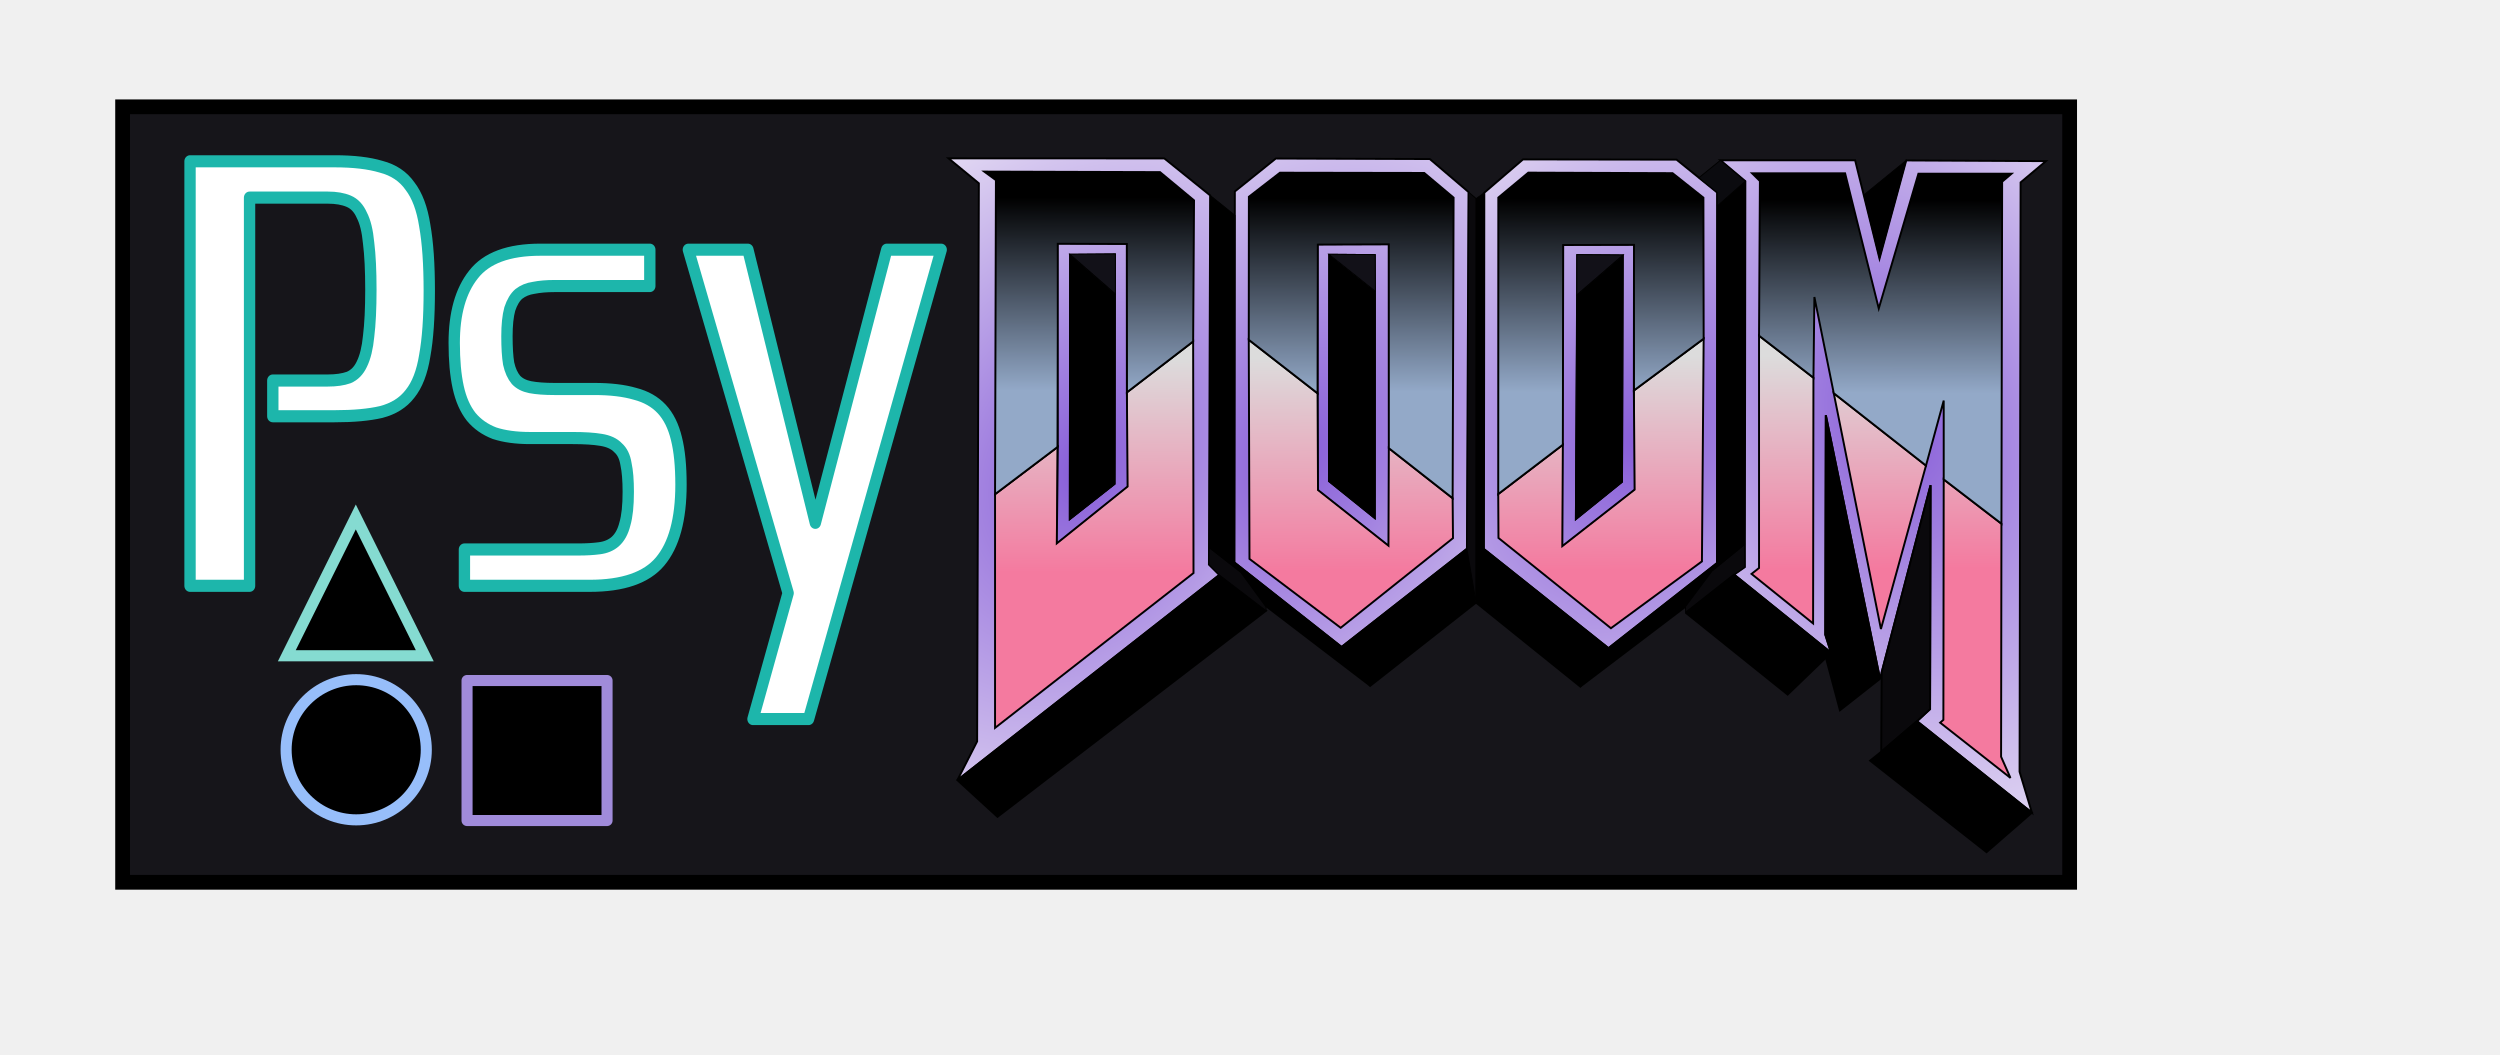
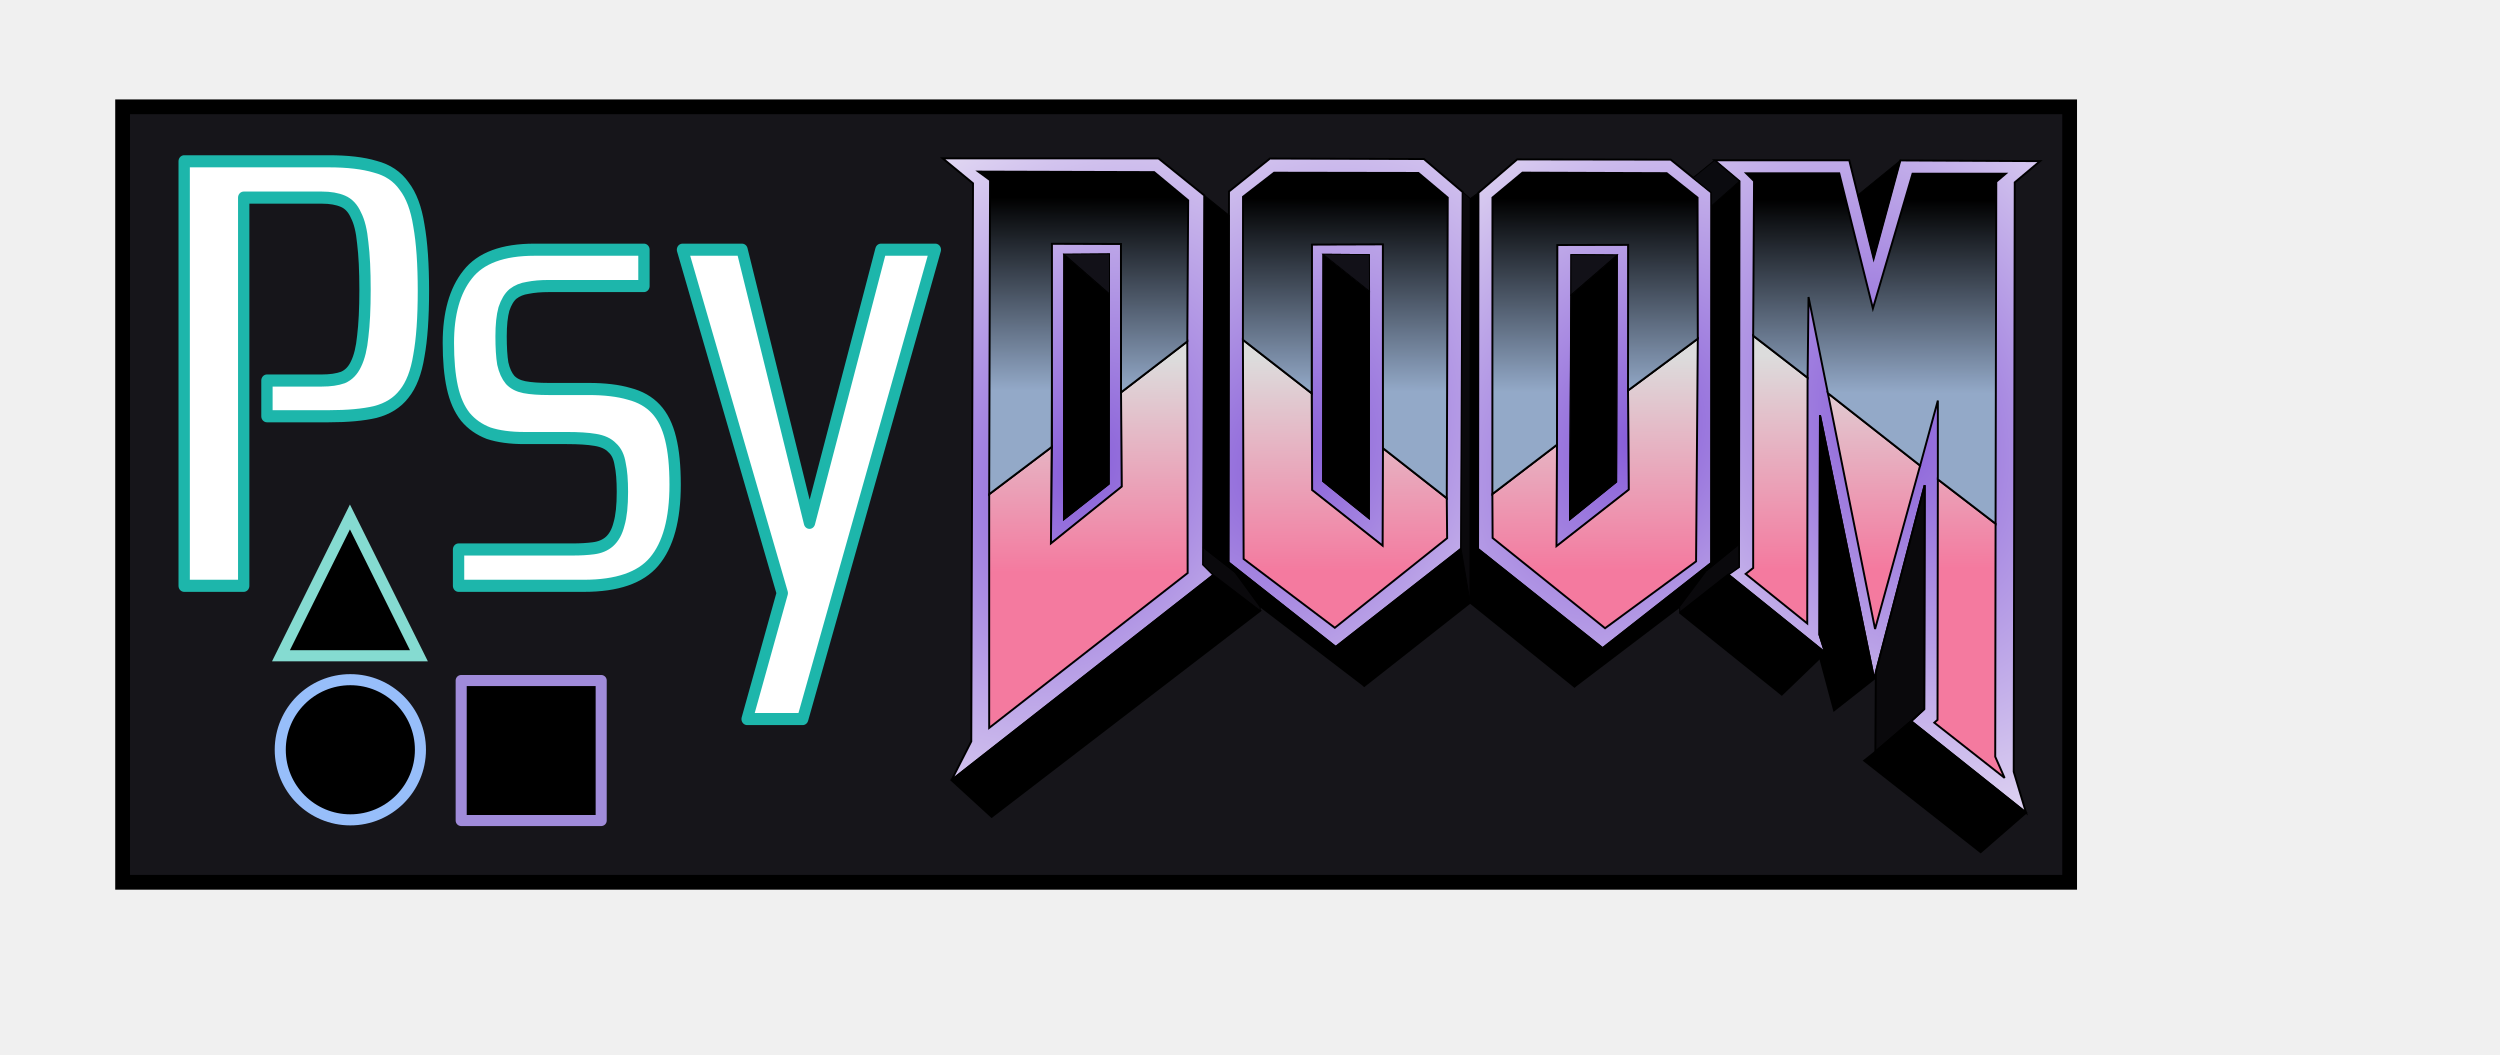
<svg xmlns="http://www.w3.org/2000/svg" xmlns:xlink="http://www.w3.org/1999/xlink" width="2560" height="1080" viewBox="0 0 677.333 285.75" version="1.1" id="svg8">
  <defs id="defs2">
    <linearGradient id="linearGradient82725">
      <stop style="stop-color:#875dd8;stop-opacity:1" offset="0" id="stop82721" />
      <stop style="stop-color:#f4f1f8;stop-opacity:1" offset="1" id="stop82723" />
    </linearGradient>
    <linearGradient id="linearGradient22482">
      <stop style="stop-color:#f47a9f;stop-opacity:1;" offset="0" id="stop22478" />
      <stop style="stop-color:#dcdcdc;stop-opacity:1" offset="1" id="stop22480" />
    </linearGradient>
    <linearGradient id="linearGradient20871">
      <stop style="stop-color:#93a9c8;stop-opacity:1" offset="0" id="stop20863" />
      <stop style="stop-color:#000000;stop-opacity:1" offset="0.864" id="stop20865" />
      <stop style="stop-color:#000000;stop-opacity:1" offset="1" id="stop20867" />
      <stop style="stop-color:#ccd6e5;stop-opacity:1" offset="1" id="stop20869" />
    </linearGradient>
    <linearGradient id="linearGradient862">
      <stop style="stop-color:#000000;stop-opacity:1;" offset="0" id="stop858" />
      <stop style="stop-color:#000000;stop-opacity:0;" offset="1" id="stop860" />
    </linearGradient>
    <linearGradient xlink:href="#linearGradient862" id="linearGradient864" x1="47.12" y1="123.869" x2="257.61" y2="123.869" gradientUnits="userSpaceOnUse" />
-     <linearGradient xlink:href="#linearGradient20871" id="linearGradient20861" gradientUnits="userSpaceOnUse" x1="531.428" y1="106.552" x2="531.595" y2="45.951" />
-     <linearGradient xlink:href="#linearGradient22482" id="linearGradient22484" x1="320.572" y1="154.917" x2="320.322" y2="97.062" gradientUnits="userSpaceOnUse" />
-     <radialGradient xlink:href="#linearGradient82725" id="radialGradient82591" cx="293.498" cy="127.105" fx="293.498" fy="127.105" r="37.249" gradientTransform="matrix(-1.761824,3.096581,-2.37911,-1.353613,1112.986,-609.6834)" gradientUnits="userSpaceOnUse" />
+     <linearGradient xlink:href="#linearGradient20871" id="linearGradient20861" gradientUnits="userSpaceOnUse" x1="531.428" y1="106.552" x2="531.595" y2="45.951" gradientTransform="translate(-1.5875)" />
+     <linearGradient xlink:href="#linearGradient22482" id="linearGradient22484" x1="320.572" y1="154.917" x2="320.322" y2="97.062" gradientUnits="userSpaceOnUse" gradientTransform="translate(-1.5875)" />
+     <radialGradient xlink:href="#linearGradient82725" id="radialGradient82591" cx="293.498" cy="127.105" fx="293.498" fy="127.105" r="37.249" gradientTransform="matrix(-1.761824,3.096581,-2.37911,-1.353613,1111.399,-609.6834)" gradientUnits="userSpaceOnUse" />
    <radialGradient xlink:href="#linearGradient82725" id="radialGradient82591-0" cx="293.498" cy="127.105" fx="293.498" fy="127.105" r="37.249" gradientTransform="matrix(-1.761824,3.096581,-2.37911,-1.353613,1112.986,-609.6834)" gradientUnits="userSpaceOnUse" />
-     <radialGradient xlink:href="#linearGradient82725" id="radialGradient110161" gradientUnits="userSpaceOnUse" gradientTransform="matrix(-1.761824,3.096581,-2.37911,-1.353613,1112.986,-609.6834)" cx="284.493" cy="109.212" fx="284.493" fy="109.212" r="37.249" />
+     <radialGradient xlink:href="#linearGradient82725" id="radialGradient110161" gradientUnits="userSpaceOnUse" gradientTransform="matrix(-1.761824,3.096581,-2.37911,-1.353613,1111.399,-609.6834)" cx="284.493" cy="109.212" fx="284.493" fy="109.212" r="37.249" />
    <radialGradient xlink:href="#linearGradient82725" id="radialGradient82591-6" cx="293.498" cy="127.105" fx="293.498" fy="127.105" r="37.249" gradientTransform="matrix(-1.761824,3.096581,-2.37911,-1.353613,1112.986,-609.6834)" gradientUnits="userSpaceOnUse" />
-     <radialGradient xlink:href="#linearGradient82725" id="radialGradient110640" gradientUnits="userSpaceOnUse" gradientTransform="matrix(-1.761824,3.096581,-2.37911,-1.353613,1112.986,-609.6834)" cx="270.657" cy="80.758" fx="270.657" fy="80.758" r="37.249" />
+     <radialGradient xlink:href="#linearGradient82725" id="radialGradient110640" gradientUnits="userSpaceOnUse" gradientTransform="matrix(-1.761824,3.096581,-2.37911,-1.353613,1111.399,-609.6834)" cx="270.657" cy="80.758" fx="270.657" fy="80.758" r="37.249" />
    <radialGradient xlink:href="#linearGradient82725" id="radialGradient82591-69" cx="293.498" cy="127.105" fx="293.498" fy="127.105" r="37.249" gradientTransform="matrix(-1.761824,3.096581,-2.37911,-1.353613,1112.986,-609.6834)" gradientUnits="userSpaceOnUse" />
-     <radialGradient xlink:href="#linearGradient82725" id="radialGradient111231" gradientUnits="userSpaceOnUse" gradientTransform="matrix(1.264588,3.583772,-2.559768,0.9032528,339.1798,-870.9223)" cx="259.805" cy="60.334" fx="259.805" fy="60.334" r="37.249" />
+     <radialGradient xlink:href="#linearGradient82725" id="radialGradient111231" gradientUnits="userSpaceOnUse" gradientTransform="matrix(1.264588,3.583772,-2.559768,0.9032528,337.5923,-870.9223)" cx="259.805" cy="60.334" fx="259.805" fy="60.334" r="37.249" />
+     <linearGradient xlink:href="#linearGradient22482" id="linearGradient897" gradientUnits="userSpaceOnUse" x1="320.572" y1="154.917" x2="320.322" y2="97.062" gradientTransform="translate(-1.5875)" />
+     <linearGradient xlink:href="#linearGradient22482" id="linearGradient899" gradientUnits="userSpaceOnUse" x1="320.572" y1="154.917" x2="320.322" y2="97.062" gradientTransform="translate(-1.5875)" />
+     <linearGradient xlink:href="#linearGradient22482" id="linearGradient901" gradientUnits="userSpaceOnUse" x1="320.572" y1="154.917" x2="320.322" y2="97.062" gradientTransform="translate(-1.5875)" />
+     <linearGradient xlink:href="#linearGradient22482" id="linearGradient903" gradientUnits="userSpaceOnUse" x1="320.572" y1="154.917" x2="320.322" y2="97.062" gradientTransform="translate(-1.5875)" />
+     <linearGradient xlink:href="#linearGradient22482" id="linearGradient905" gradientUnits="userSpaceOnUse" x1="320.572" y1="154.917" x2="320.322" y2="97.062" gradientTransform="translate(-1.5875)" />
+     <linearGradient xlink:href="#linearGradient20871" id="linearGradient907" gradientUnits="userSpaceOnUse" x1="531.428" y1="106.552" x2="531.595" y2="45.951" gradientTransform="translate(-1.5875)" />
+     <linearGradient xlink:href="#linearGradient20871" id="linearGradient909" gradientUnits="userSpaceOnUse" x1="531.428" y1="106.552" x2="531.595" y2="45.951" gradientTransform="translate(-1.5875)" />
+     <linearGradient xlink:href="#linearGradient20871" id="linearGradient911" gradientUnits="userSpaceOnUse" x1="531.428" y1="106.552" x2="531.595" y2="45.951" gradientTransform="translate(-1.5875)" />
  </defs>
  <rect style="opacity:1;fill:#16151a;fill-opacity:1;stroke:#000000;stroke-width:4;stroke-linejoin:miter;stroke-miterlimit:4;stroke-dasharray:none;stroke-dashoffset:0;stroke-opacity:1;paint-order:normal" id="rect4581-1" width="527.516" height="210.102" x="33.218" y="28.939" />
-   <path style="fill:url(#radialGradient82591);fill-opacity:1;stroke:#000000;stroke-width:0.529;stroke-linecap:butt;stroke-linejoin:miter;stroke-opacity:1;stroke-miterlimit:4;stroke-dasharray:none" d="m 264.734,200.876 -5.345,10.49 70.96,-55.592 -2.806,-2.806 0.334,-100.026 -12.428,-10.023 -58.462,-0.02 8.216,6.768 z" id="path1951" />
-   <path style="fill:url(#linearGradient22484);fill-opacity:1;stroke:#000000;stroke-width:0.529;stroke-linecap:butt;stroke-linejoin:miter;stroke-opacity:1;stroke-miterlimit:4;stroke-dasharray:none" d="m 269.592,133.898 17.009,-12.851 -0.283,26.175 19.182,-15.403 -0.189,-25.513 17.954,-13.796 0.095,62.744 -53.767,41.955 z" id="path1919" />
-   <path style="fill:url(#radialGradient110161);fill-opacity:1;stroke:#000000;stroke-width:0.529;stroke-linecap:butt;stroke-linejoin:miter;stroke-opacity:1;font-variation-settings:normal;opacity:1;vector-effect:none;stroke-miterlimit:4;stroke-dasharray:none;stroke-dashoffset:0;-inkscape-stroke:none;stop-color:#000000;stop-opacity:1" d="m 334.462,152.419 29.01,22.868 33.971,-26.6 0.425,-96.667 -10.489,-8.93 -41.719,-0.142 -11.103,8.93 z" id="path1953" />
-   <path style="fill:url(#linearGradient22484);fill-opacity:1;stroke:#000000;stroke-width:0.529;stroke-linecap:butt;stroke-linejoin:miter;stroke-opacity:1;stroke-miterlimit:4;stroke-dasharray:none;font-variation-settings:normal;opacity:1;vector-effect:none;stroke-dashoffset:0;-inkscape-stroke:none;stop-color:#000000;stop-opacity:1" d="m 338.333,92.064 18.642,14.499 0.117,26.201 19.088,15.072 0.095,-26.411 17.292,13.56 0.095,10.82 -30.427,24.285 -24.71,-18.663 z" id="path1921" />
-   <path style="fill:url(#radialGradient110640);fill-opacity:1;stroke:#000000;stroke-width:0.529;stroke-linecap:butt;stroke-linejoin:miter;stroke-opacity:1;font-variation-settings:normal;opacity:1;vector-effect:none;stroke-miterlimit:4;stroke-dasharray:none;stroke-dashoffset:0;-inkscape-stroke:none;stop-color:#000000;stop-opacity:1" d="m 402.044,148.759 33.743,26.861 29.4,-23.052 0.033,-100.427 -10.991,-8.887 -41.594,-0.067 -10.49,9.02 z" id="path1955" />
-   <path style="fill:url(#linearGradient22484);fill-opacity:1;stroke:#000000;stroke-width:0.529;stroke-linecap:butt;stroke-linejoin:miter;stroke-opacity:1;stroke-miterlimit:4;stroke-dasharray:none;font-variation-settings:normal;opacity:1;vector-effect:none;stroke-dashoffset:0;-inkscape-stroke:none;stop-color:#000000;stop-opacity:1" d="m 405.919,133.858 17.506,-13.363 -0.134,27.462 19.577,-15.301 -0.2,-26.861 18.909,-14.032 -0.468,60.336 -24.656,18.108 -30.469,-24.455 z" id="path1923" />
-   <path style="fill:url(#radialGradient111231);fill-opacity:1;stroke:#000000;stroke-width:0.529;stroke-linecap:butt;stroke-linejoin:miter;stroke-opacity:1;font-variation-settings:normal;opacity:1;vector-effect:none;stroke-miterlimit:4;stroke-dasharray:none;stroke-dashoffset:0;-inkscape-stroke:none;stop-color:#000000;stop-opacity:1" d="m 469.824,155.679 26.269,21.167 -1.559,-4.914 0.142,-59.437 14.676,71.409 13.698,-52.452 -0.134,60.67 -3.541,3.274 31.137,24.789 -3.341,-11.092 0.28,-159.674 6.851,-5.764 -37.845,-0.189 -7.238,26.614 -6.605,-26.661 -36.492,0.001 6.749,5.679 -0.134,104.536 z" id="path1957" />
-   <path style="fill:url(#linearGradient22484);fill-opacity:1;stroke:#000000;stroke-width:0.529;stroke-linecap:butt;stroke-linejoin:miter;stroke-opacity:1;stroke-miterlimit:4;stroke-dasharray:none;font-variation-settings:normal;opacity:1;vector-effect:none;stroke-dashoffset:0;-inkscape-stroke:none;stop-color:#000000;stop-opacity:1" d="m 476.581,90.951 14.741,11.387 -0.095,66.571 -16.678,-13.418 2.032,-1.606 z" id="path1925" />
-   <path style="fill:url(#linearGradient22484);fill-opacity:1;stroke:#000000;stroke-width:0.529;stroke-linecap:butt;stroke-linejoin:miter;stroke-opacity:1;stroke-miterlimit:4;stroke-dasharray:none;font-variation-settings:normal;opacity:1;vector-effect:none;stroke-dashoffset:0;-inkscape-stroke:none;stop-color:#000000;stop-opacity:1" d="m 496.824,106.53 24.99,19.611 -12.208,44.279 z" id="path1927" />
-   <path style="fill:url(#linearGradient22484);fill-opacity:1;stroke:#000000;stroke-width:0.529;stroke-linecap:butt;stroke-linejoin:miter;stroke-opacity:1;stroke-miterlimit:4;stroke-dasharray:none;font-variation-settings:normal;opacity:1;vector-effect:none;stroke-dashoffset:0;-inkscape-stroke:none;stop-color:#000000;stop-opacity:1" d="m 526.615,129.882 15.639,12.001 -0.094,63.136 2.539,5.746 -19.043,-14.967 0.869,-0.768 z" id="path1929" />
-   <path style="fill:url(#linearGradient20861);fill-opacity:1;stroke:#000000;stroke-width:0.529;stroke-linecap:butt;stroke-linejoin:miter;stroke-opacity:1;stroke-miterlimit:4;stroke-dasharray:none;font-variation-settings:normal;opacity:1;stroke-dashoffset:0;stop-color:#000000;stop-opacity:1" d="m 269.592,133.898 0.236,-85.092 -3.166,-2.315 47.625,0.142 9.213,7.654 -0.236,38.223 -17.954,13.796 -0.018,-40.2 -18.709,-0.067 0.017,55.008 z" id="path1931" />
-   <path style="fill:url(#linearGradient20861);fill-opacity:1;stroke:#000000;stroke-width:0.529;stroke-linecap:butt;stroke-linejoin:miter;stroke-opacity:1;font-variation-settings:normal;opacity:1;stroke-miterlimit:4;stroke-dasharray:none;stroke-dashoffset:0;stop-color:#000000;stop-opacity:1" d="m 338.333,92.064 0.033,-38.754 8.419,-6.515 39.088,0.067 7.951,6.682 -0.258,81.441 -17.292,-13.56 -0.023,-55.219 -19.21,0.067 -0.067,40.291 z" id="path1933" />
-   <path style="fill:url(#linearGradient20861);fill-opacity:1;stroke:#000000;stroke-width:0.529;stroke-linecap:butt;stroke-linejoin:miter;stroke-opacity:1;font-variation-settings:normal;opacity:1;stroke-miterlimit:4;stroke-dasharray:none;stroke-dashoffset:0;stop-color:#000000;stop-opacity:1" d="m 405.919,133.858 0.027,-80.327 8.126,-6.756 39.073,0.142 8.363,6.638 0.069,38.209 -18.909,14.032 0.036,-39.46 -19.182,0.047 -0.097,54.113 z" id="path1935" />
-   <path style="fill:url(#linearGradient20861);fill-opacity:1;stroke:#000000;stroke-width:0.529;stroke-linecap:butt;stroke-linejoin:miter;stroke-opacity:1;font-variation-settings:normal;opacity:1;stroke-miterlimit:4;stroke-dasharray:none;stroke-dashoffset:0;stop-color:#000000;stop-opacity:1" d="m 476.581,90.951 0.236,-41.908 -2.109,-2.08 h 25.19 l 9.121,36.616 10.746,-36.52 h 25.23 l -2.551,2.173 -0.189,92.651 -15.639,-12.001 v -21.356 l -4.801,17.615 -24.99,-19.611 -5.245,-26.059 -0.257,21.866 z" id="path1937" />
-   <path style="fill:none;stroke:#000000;stroke-width:0.265px;stroke-linecap:butt;stroke-linejoin:miter;stroke-opacity:1" d="m 286.583,66.039 18.709,0.067 0.207,65.714 -19.182,15.403 0.266,-81.183" id="path1939" />
-   <path style="fill:none;stroke:#000000;stroke-width:0.265px;stroke-linecap:butt;stroke-linejoin:miter;stroke-opacity:1" d="m 289.813,68.886 12.379,-0.095 -0.095,62.366 -12.379,9.733 z" id="path1941" />
-   <path style="fill:none;stroke:#000000;stroke-width:0.265px;stroke-linecap:butt;stroke-linejoin:miter;stroke-opacity:1" d="m 357.093,132.764 19.088,15.072 0.071,-81.63 -19.21,0.067 z" id="path1943" />
-   <path style="fill:none;stroke:#000000;stroke-width:0.265px;stroke-linecap:butt;stroke-linejoin:miter;stroke-opacity:1" d="m 360.022,68.886 12.568,0.094 v 71.626 l -12.662,-10.205 z" id="path1945" />
-   <path style="fill:none;stroke:#000000;stroke-width:0.265px;stroke-linecap:butt;stroke-linejoin:miter;stroke-opacity:1" d="m 423.522,66.382 19.182,-0.047 0.165,66.321 -19.577,15.301 z" id="path1947" />
-   <path style="fill:none;stroke:#000000;stroke-width:0.265px;stroke-linecap:butt;stroke-linejoin:miter;stroke-opacity:1" d="m 427.208,68.981 12.568,0.094 -0.189,61.516 -12.757,10.3 z" id="path1949" />
-   <path style="fill:#000000;fill-opacity:1;stroke:#000000;stroke-width:0.529;stroke-linecap:butt;stroke-linejoin:miter;stroke-opacity:1;stroke-miterlimit:4;stroke-dasharray:none" d="m 259.389,211.367 10.864,9.939 72.76,-55.846 -12.665,-9.685 z" id="path1959" />
-   <path style="fill:#0a090c;fill-opacity:1;stroke:#000000;stroke-width:0.265px;stroke-linecap:butt;stroke-linejoin:miter;stroke-opacity:1" d="m 330.349,155.774 -2.806,-2.806 0.068,-4.612 8.882,6.945 6.52,8.93 v 1.228 z" id="path1961" />
-   <path style="fill:#000000;fill-opacity:1;stroke:#000000;stroke-width:0.265px;stroke-linecap:butt;stroke-linejoin:miter;stroke-opacity:1" d="m 327.877,52.943 6.715,5.412 -0.13,94.064 1.617,1.969 0.415,0.913 -8.882,-6.945 0.266,-95.413" id="path1963" />
-   <path style="fill:#000000;fill-opacity:1;stroke:#000000;stroke-width:0.529;stroke-linecap:butt;stroke-linejoin:miter;stroke-opacity:1;stroke-miterlimit:4;stroke-dasharray:none" d="m 334.462,152.419 1.617,1.969 0.415,0.913 6.52,8.93 28.228,21.578 -7.77,-10.522 -29.01,-22.868" id="path1965" />
-   <path style="fill:#000000;fill-opacity:1;stroke:#000000;stroke-width:0.529;stroke-linecap:butt;stroke-linejoin:miter;stroke-opacity:1;stroke-miterlimit:4;stroke-dasharray:none" d="m 363.471,175.286 7.77,10.522 28.665,-22.551 -2.464,-14.572 z" id="path1967" />
-   <path style="fill:#000000;fill-opacity:1;stroke:#000000;stroke-width:0.529;stroke-linecap:butt;stroke-linejoin:miter;stroke-opacity:1;stroke-miterlimit:4;stroke-dasharray:none" d="m 402.044,148.759 -2.138,14.499 28.247,22.754 7.634,-10.392 z" id="path1969" />
-   <path style="fill:#000000;fill-opacity:1;stroke:#000000;stroke-width:0.529;stroke-linecap:butt;stroke-linejoin:miter;stroke-opacity:1;stroke-miterlimit:4;stroke-dasharray:none" d="m 435.787,175.619 -7.634,10.392 28.49,-21.639 7.323,-9.922 1.22,-1.883 z" id="path1971" />
-   <path style="fill:#0a090c;fill-opacity:1;stroke:#000000;stroke-width:0.265px;stroke-linecap:butt;stroke-linejoin:miter;stroke-opacity:1" d="m 397.442,148.686 2.464,14.572 0.033,-109.447 -2.072,-1.792 z" id="path1973" />
-   <path style="fill:#000000;fill-opacity:1;stroke:#000000;stroke-width:0.265px;stroke-linecap:butt;stroke-linejoin:miter;stroke-opacity:1" d="m 399.906,163.258 2.138,-14.499 0.1,-96.551 -2.205,1.604 z" id="path1975" />
-   <path style="fill:#0a090c;fill-opacity:1;stroke:#000000;stroke-width:0.265px;stroke-linecap:butt;stroke-linejoin:miter;stroke-opacity:1" d="m 456.642,164.372 0.058,1.625 13.124,-10.319 2.912,-2.043 -0.067,-6.114 -8.753,7.116 -7.274,9.734" id="path1977" />
-   <path style="fill:#000000;fill-opacity:1;stroke:#000000;stroke-width:0.529;stroke-linecap:butt;stroke-linejoin:miter;stroke-opacity:1;stroke-miterlimit:4;stroke-dasharray:none" d="m 456.7,165.998 27.629,22.187 11.765,-11.339 -26.269,-21.167 -13.124,10.319" id="path1979" />
-   <path style="fill:#000000;fill-opacity:1;stroke:#000000;stroke-width:0.265px;stroke-linecap:butt;stroke-linejoin:miter;stroke-opacity:1" d="m 465.186,152.567 -1.269,2.071 8.753,-7.116 0.2,-98.422 -7.617,6.715 z" id="path1981" />
-   <path style="fill:#0b0b0f;fill-opacity:1;stroke:#000000;stroke-width:0.265px;stroke-linecap:butt;stroke-linejoin:miter;stroke-opacity:1" d="m 465.253,55.816 7.617,-6.715 -6.749,-5.679 -5.847,4.744 4.944,3.976 0.033,3.675" id="path1983" />
-   <path style="fill:#000000;fill-opacity:1;stroke:#000000;stroke-width:0.265px;stroke-linecap:butt;stroke-linejoin:miter;stroke-opacity:1" d="m 509.219,70.081 7.238,-26.614 -11.481,9.355 4.243,17.259" id="path1985" />
-   <path style="fill:#000000;fill-opacity:1;stroke:#000000;stroke-width:0.529;stroke-linecap:butt;stroke-linejoin:miter;stroke-opacity:1;stroke-miterlimit:4;stroke-dasharray:none" d="m 496.094,176.846 -1.37,1.465 3.78,14.127 10.849,-8.533 -14.676,-71.409 -0.142,59.437 1.559,4.914" id="path1987" />
-   <path style="fill:#0a090c;fill-opacity:1;stroke:#000000;stroke-width:0.529;stroke-linecap:butt;stroke-linejoin:miter;stroke-opacity:1;stroke-miterlimit:4;stroke-dasharray:none" d="m 523.05,131.453 -13.23,50.648 -0.134,21.582 9.689,-8.285 3.541,-3.274 z" id="path1989" />
-   <path style="fill:#000000;fill-opacity:1;stroke:#000000;stroke-width:0.529;stroke-linecap:butt;stroke-linejoin:miter;stroke-opacity:1;stroke-miterlimit:4;stroke-dasharray:none" d="m 519.375,195.397 -9.689,8.285 -3.007,2.405 31.538,24.789 12.294,-10.691 z" id="path1991" />
-   <path style="fill:#121118;fill-opacity:1;stroke:#000000;stroke-width:0.265px;stroke-linecap:butt;stroke-linejoin:miter;stroke-opacity:1" d="m 289.813,68.886 12.372,10.783 0.007,-10.878 z" id="path1993" />
-   <path style="fill:#000000;fill-opacity:1;stroke:#000000;stroke-width:0.265px;stroke-linecap:butt;stroke-linejoin:miter;stroke-opacity:1" d="m 360.022,68.886 12.622,10.048 -0.054,61.673 -12.662,-10.205 0.095,-61.516" id="path2001" />
-   <path style="fill:#121118;fill-opacity:1;stroke:#000000;stroke-width:0.265px;stroke-linecap:butt;stroke-linejoin:miter;stroke-opacity:1" d="m 360.022,68.886 12.622,10.048 -0.054,-9.954 z" id="path1995" />
-   <path style="fill:#121118;fill-opacity:1;stroke:#000000;stroke-width:0.265px;stroke-linecap:butt;stroke-linejoin:miter;stroke-opacity:1" d="m 427.208,68.981 12.568,0.094 -12.568,10.867 z" id="path1997" />
-   <path style="fill:#000000;fill-opacity:1;stroke:#000000;stroke-width:0.265px;stroke-linecap:butt;stroke-linejoin:miter;stroke-opacity:1" d="m 289.813,68.886 12.372,10.783 -0.088,51.488 -12.379,9.733 z" id="path1999" />
-   <path style="display:inline;fill:#000000;fill-opacity:1;stroke:#000000;stroke-width:0.265px;stroke-linecap:butt;stroke-linejoin:miter;stroke-opacity:1" d="m 439.775,69.075 -12.568,10.867 -0.378,60.949 12.757,-10.3 z" id="path2003" />
-   <g aria-label="Psy" transform="scale(0.9675385,1.033551)" id="text2018" style="font-size:63.799px;line-height:1.25;letter-spacing:0px;word-spacing:0px;fill:#ffffff;stroke:#1db6ab;stroke-width:3.175;stroke-linejoin:round">
+   <path style="fill:url(#radialGradient82591);fill-opacity:1;stroke:#000000;stroke-width:0.529;stroke-linecap:butt;stroke-linejoin:miter;stroke-miterlimit:4;stroke-dasharray:none;stroke-opacity:1" d="m 263.147,200.876 -5.345,10.49 70.96,-55.592 -2.806,-2.806 0.334,-100.026 -12.428,-10.023 -58.462,-0.02 8.216,6.768 z" id="path1951" />
+   <path style="fill:url(#linearGradient897);fill-opacity:1;stroke:#000000;stroke-width:0.529;stroke-linecap:butt;stroke-linejoin:miter;stroke-miterlimit:4;stroke-dasharray:none;stroke-opacity:1" d="m 268.004,133.898 17.009,-12.851 -0.283,26.175 19.182,-15.403 -0.189,-25.513 17.954,-13.796 0.095,62.744 -53.767,41.955 z" id="path1919" />
+   <path style="font-variation-settings:normal;opacity:1;vector-effect:none;fill:url(#radialGradient110161);fill-opacity:1;stroke:#000000;stroke-width:0.529;stroke-linecap:butt;stroke-linejoin:miter;stroke-miterlimit:4;stroke-dasharray:none;stroke-dashoffset:0;stroke-opacity:1;-inkscape-stroke:none;stop-color:#000000;stop-opacity:1" d="m 332.874,152.419 29.01,22.868 33.971,-26.6 0.425,-96.667 -10.489,-8.93 -41.719,-0.142 -11.103,8.93 z" id="path1953" />
+   <path style="font-variation-settings:normal;opacity:1;vector-effect:none;fill:url(#linearGradient899);fill-opacity:1;stroke:#000000;stroke-width:0.529;stroke-linecap:butt;stroke-linejoin:miter;stroke-miterlimit:4;stroke-dasharray:none;stroke-dashoffset:0;stroke-opacity:1;-inkscape-stroke:none;stop-color:#000000;stop-opacity:1" d="m 336.746,92.064 18.642,14.499 0.117,26.201 19.088,15.072 0.095,-26.411 17.292,13.56 0.095,10.82 -30.427,24.285 -24.71,-18.663 z" id="path1921" />
+   <path style="font-variation-settings:normal;opacity:1;vector-effect:none;fill:url(#radialGradient110640);fill-opacity:1;stroke:#000000;stroke-width:0.529;stroke-linecap:butt;stroke-linejoin:miter;stroke-miterlimit:4;stroke-dasharray:none;stroke-dashoffset:0;stroke-opacity:1;-inkscape-stroke:none;stop-color:#000000;stop-opacity:1" d="m 400.456,148.759 33.743,26.861 29.4,-23.052 0.033,-100.427 -10.991,-8.887 -41.594,-0.067 -10.49,9.02 z" id="path1955" />
+   <path style="font-variation-settings:normal;opacity:1;vector-effect:none;fill:url(#linearGradient901);fill-opacity:1;stroke:#000000;stroke-width:0.529;stroke-linecap:butt;stroke-linejoin:miter;stroke-miterlimit:4;stroke-dasharray:none;stroke-dashoffset:0;stroke-opacity:1;-inkscape-stroke:none;stop-color:#000000;stop-opacity:1" d="m 404.332,133.858 17.506,-13.363 -0.134,27.462 19.577,-15.301 -0.2,-26.861 18.909,-14.032 -0.468,60.336 -24.656,18.108 -30.469,-24.455 z" id="path1923" />
+   <path style="font-variation-settings:normal;opacity:1;vector-effect:none;fill:url(#radialGradient111231);fill-opacity:1;stroke:#000000;stroke-width:0.529;stroke-linecap:butt;stroke-linejoin:miter;stroke-miterlimit:4;stroke-dasharray:none;stroke-dashoffset:0;stroke-opacity:1;-inkscape-stroke:none;stop-color:#000000;stop-opacity:1" d="m 468.237,155.679 26.269,21.167 -1.559,-4.914 0.142,-59.437 14.676,71.409 13.698,-52.452 -0.134,60.67 -3.541,3.274 31.137,24.789 -3.341,-11.092 0.28,-159.674 6.851,-5.764 -37.845,-0.189 -7.238,26.614 -6.605,-26.661 -36.492,0.001 6.749,5.679 -0.134,104.536 z" id="path1957" />
+   <path style="font-variation-settings:normal;opacity:1;vector-effect:none;fill:url(#linearGradient903);fill-opacity:1;stroke:#000000;stroke-width:0.529;stroke-linecap:butt;stroke-linejoin:miter;stroke-miterlimit:4;stroke-dasharray:none;stroke-dashoffset:0;stroke-opacity:1;-inkscape-stroke:none;stop-color:#000000;stop-opacity:1" d="m 474.993,90.951 14.741,11.387 -0.095,66.571 -16.678,-13.418 2.032,-1.606 z" id="path1925" />
+   <path style="font-variation-settings:normal;opacity:1;vector-effect:none;fill:url(#linearGradient905);fill-opacity:1;stroke:#000000;stroke-width:0.529;stroke-linecap:butt;stroke-linejoin:miter;stroke-miterlimit:4;stroke-dasharray:none;stroke-dashoffset:0;stroke-opacity:1;-inkscape-stroke:none;stop-color:#000000;stop-opacity:1" d="m 495.237,106.53 24.99,19.611 -12.208,44.279 z" id="path1927" />
+   <path style="font-variation-settings:normal;opacity:1;vector-effect:none;fill:url(#linearGradient22484);fill-opacity:1;stroke:#000000;stroke-width:0.529;stroke-linecap:butt;stroke-linejoin:miter;stroke-miterlimit:4;stroke-dasharray:none;stroke-dashoffset:0;stroke-opacity:1;-inkscape-stroke:none;stop-color:#000000;stop-opacity:1" d="m 525.028,129.882 15.639,12.001 -0.094,63.136 2.539,5.746 -19.043,-14.967 0.869,-0.768 z" id="path1929" />
+   <path style="font-variation-settings:normal;opacity:1;fill:url(#linearGradient907);fill-opacity:1;stroke:#000000;stroke-width:0.529;stroke-linecap:butt;stroke-linejoin:miter;stroke-miterlimit:4;stroke-dasharray:none;stroke-dashoffset:0;stroke-opacity:1;stop-color:#000000;stop-opacity:1" d="m 268.004,133.898 0.236,-85.092 -3.166,-2.315 47.625,0.142 9.213,7.654 -0.236,38.223 -17.954,13.796 -0.018,-40.2 -18.709,-0.067 0.017,55.008 z" id="path1931" />
+   <path style="font-variation-settings:normal;opacity:1;fill:url(#linearGradient909);fill-opacity:1;stroke:#000000;stroke-width:0.529;stroke-linecap:butt;stroke-linejoin:miter;stroke-miterlimit:4;stroke-dasharray:none;stroke-dashoffset:0;stroke-opacity:1;stop-color:#000000;stop-opacity:1" d="m 336.746,92.064 0.033,-38.754 8.419,-6.515 39.088,0.067 7.951,6.682 -0.258,81.441 -17.292,-13.56 -0.023,-55.219 -19.21,0.067 -0.067,40.291 z" id="path1933" />
+   <path style="font-variation-settings:normal;opacity:1;fill:url(#linearGradient911);fill-opacity:1;stroke:#000000;stroke-width:0.529;stroke-linecap:butt;stroke-linejoin:miter;stroke-miterlimit:4;stroke-dasharray:none;stroke-dashoffset:0;stroke-opacity:1;stop-color:#000000;stop-opacity:1" d="m 404.332,133.858 0.027,-80.327 8.126,-6.756 39.073,0.142 8.363,6.638 0.069,38.209 -18.909,14.032 0.036,-39.46 -19.182,0.047 -0.097,54.113 z" id="path1935" />
+   <path style="font-variation-settings:normal;opacity:1;fill:url(#linearGradient20861);fill-opacity:1;stroke:#000000;stroke-width:0.529;stroke-linecap:butt;stroke-linejoin:miter;stroke-miterlimit:4;stroke-dasharray:none;stroke-dashoffset:0;stroke-opacity:1;stop-color:#000000;stop-opacity:1" d="m 474.993,90.951 0.236,-41.908 -2.109,-2.08 h 25.19 l 9.121,36.616 10.746,-36.52 h 25.23 l -2.551,2.173 -0.189,92.651 -15.639,-12.001 v -21.356 l -4.801,17.615 -24.99,-19.611 -5.245,-26.059 -0.257,21.866 z" id="path1937" />
+   <path style="fill:none;stroke:#000000;stroke-width:0.265px;stroke-linecap:butt;stroke-linejoin:miter;stroke-opacity:1" d="m 284.996,66.039 18.709,0.067 0.207,65.714 -19.182,15.403 0.266,-81.183" id="path1939" />
+   <path style="fill:none;stroke:#000000;stroke-width:0.265px;stroke-linecap:butt;stroke-linejoin:miter;stroke-opacity:1" d="m 288.226,68.886 12.379,-0.095 -0.095,62.366 -12.379,9.733 z" id="path1941" />
+   <path style="fill:none;stroke:#000000;stroke-width:0.265px;stroke-linecap:butt;stroke-linejoin:miter;stroke-opacity:1" d="m 355.505,132.764 19.088,15.072 0.071,-81.63 -19.21,0.067 z" id="path1943" />
+   <path style="fill:none;stroke:#000000;stroke-width:0.265px;stroke-linecap:butt;stroke-linejoin:miter;stroke-opacity:1" d="m 358.435,68.886 12.568,0.094 v 71.626 l -12.662,-10.205 z" id="path1945" />
+   <path style="fill:none;stroke:#000000;stroke-width:0.265px;stroke-linecap:butt;stroke-linejoin:miter;stroke-opacity:1" d="m 421.935,66.382 19.182,-0.047 0.165,66.321 -19.577,15.301 z" id="path1947" />
+   <path style="fill:none;stroke:#000000;stroke-width:0.265px;stroke-linecap:butt;stroke-linejoin:miter;stroke-opacity:1" d="m 425.62,68.981 12.568,0.094 -0.189,61.516 -12.757,10.3 z" id="path1949" />
+   <path style="fill:#000000;fill-opacity:1;stroke:#000000;stroke-width:0.529;stroke-linecap:butt;stroke-linejoin:miter;stroke-miterlimit:4;stroke-dasharray:none;stroke-opacity:1" d="m 257.801,211.367 10.864,9.939 72.76,-55.846 -12.665,-9.685 z" id="path1959" />
+   <path style="fill:#0a090c;fill-opacity:1;stroke:#000000;stroke-width:0.265px;stroke-linecap:butt;stroke-linejoin:miter;stroke-opacity:1" d="m 328.761,155.774 -2.806,-2.806 0.068,-4.612 8.882,6.945 6.52,8.93 v 1.228 z" id="path1961" />
+   <path style="fill:#000000;fill-opacity:1;stroke:#000000;stroke-width:0.265px;stroke-linecap:butt;stroke-linejoin:miter;stroke-opacity:1" d="m 326.289,52.943 6.715,5.412 -0.13,94.064 1.617,1.969 0.415,0.913 -8.882,-6.945 0.266,-95.413" id="path1963" />
+   <path style="fill:#000000;fill-opacity:1;stroke:#000000;stroke-width:0.529;stroke-linecap:butt;stroke-linejoin:miter;stroke-miterlimit:4;stroke-dasharray:none;stroke-opacity:1" d="m 332.874,152.419 1.617,1.969 0.415,0.913 6.52,8.93 28.228,21.578 -7.77,-10.522 -29.01,-22.868" id="path1965" />
+   <path style="fill:#000000;fill-opacity:1;stroke:#000000;stroke-width:0.529;stroke-linecap:butt;stroke-linejoin:miter;stroke-miterlimit:4;stroke-dasharray:none;stroke-opacity:1" d="m 361.884,175.286 7.77,10.522 28.665,-22.551 -2.464,-14.572 z" id="path1967" />
+   <path style="fill:#000000;fill-opacity:1;stroke:#000000;stroke-width:0.529;stroke-linecap:butt;stroke-linejoin:miter;stroke-miterlimit:4;stroke-dasharray:none;stroke-opacity:1" d="m 400.456,148.759 -2.138,14.499 28.247,22.754 7.634,-10.392 z" id="path1969" />
+   <path style="fill:#000000;fill-opacity:1;stroke:#000000;stroke-width:0.529;stroke-linecap:butt;stroke-linejoin:miter;stroke-miterlimit:4;stroke-dasharray:none;stroke-opacity:1" d="m 434.199,175.619 -7.634,10.392 28.49,-21.639 7.323,-9.922 1.22,-1.883 z" id="path1971" />
+   <path style="fill:#0a090c;fill-opacity:1;stroke:#000000;stroke-width:0.265px;stroke-linecap:butt;stroke-linejoin:miter;stroke-opacity:1" d="m 395.854,148.686 2.464,14.572 0.033,-109.447 -2.072,-1.792 z" id="path1973" />
+   <path style="fill:#000000;fill-opacity:1;stroke:#000000;stroke-width:0.265px;stroke-linecap:butt;stroke-linejoin:miter;stroke-opacity:1" d="m 398.318,163.258 2.138,-14.499 0.1,-96.551 -2.205,1.604 z" id="path1975" />
+   <path style="fill:#0a090c;fill-opacity:1;stroke:#000000;stroke-width:0.265px;stroke-linecap:butt;stroke-linejoin:miter;stroke-opacity:1" d="m 455.055,164.372 0.058,1.625 13.124,-10.319 2.912,-2.043 -0.067,-6.114 -8.753,7.116 -7.274,9.734" id="path1977" />
+   <path style="fill:#000000;fill-opacity:1;stroke:#000000;stroke-width:0.529;stroke-linecap:butt;stroke-linejoin:miter;stroke-miterlimit:4;stroke-dasharray:none;stroke-opacity:1" d="m 455.113,165.998 27.629,22.187 11.765,-11.339 -26.269,-21.167 -13.124,10.319" id="path1979" />
+   <path style="fill:#000000;fill-opacity:1;stroke:#000000;stroke-width:0.265px;stroke-linecap:butt;stroke-linejoin:miter;stroke-opacity:1" d="m 463.599,152.567 -1.269,2.071 8.753,-7.116 0.2,-98.422 -7.617,6.715 z" id="path1981" />
+   <path style="fill:#0b0b0f;fill-opacity:1;stroke:#000000;stroke-width:0.265px;stroke-linecap:butt;stroke-linejoin:miter;stroke-opacity:1" d="m 463.666,55.816 7.617,-6.715 -6.749,-5.679 -5.847,4.744 4.944,3.976 0.033,3.675" id="path1983" />
+   <path style="fill:#000000;fill-opacity:1;stroke:#000000;stroke-width:0.265px;stroke-linecap:butt;stroke-linejoin:miter;stroke-opacity:1" d="m 507.631,70.081 7.238,-26.614 -11.481,9.355 4.243,17.259" id="path1985" />
+   <path style="fill:#000000;fill-opacity:1;stroke:#000000;stroke-width:0.529;stroke-linecap:butt;stroke-linejoin:miter;stroke-miterlimit:4;stroke-dasharray:none;stroke-opacity:1" d="m 494.506,176.846 -1.37,1.465 3.78,14.127 10.849,-8.533 -14.676,-71.409 -0.142,59.437 1.559,4.914" id="path1987" />
+   <path style="fill:#0a090c;fill-opacity:1;stroke:#000000;stroke-width:0.529;stroke-linecap:butt;stroke-linejoin:miter;stroke-miterlimit:4;stroke-dasharray:none;stroke-opacity:1" d="m 521.463,131.453 -13.23,50.648 -0.134,21.582 9.689,-8.285 3.541,-3.274 z" id="path1989" />
+   <path style="fill:#000000;fill-opacity:1;stroke:#000000;stroke-width:0.529;stroke-linecap:butt;stroke-linejoin:miter;stroke-miterlimit:4;stroke-dasharray:none;stroke-opacity:1" d="m 517.788,195.397 -9.689,8.285 -3.007,2.405 31.538,24.789 12.294,-10.691 z" id="path1991" />
+   <path style="fill:#121118;fill-opacity:1;stroke:#000000;stroke-width:0.265px;stroke-linecap:butt;stroke-linejoin:miter;stroke-opacity:1" d="m 288.226,68.886 12.372,10.783 0.007,-10.878 z" id="path1993" />
+   <path style="fill:#000000;fill-opacity:1;stroke:#000000;stroke-width:0.265px;stroke-linecap:butt;stroke-linejoin:miter;stroke-opacity:1" d="m 358.435,68.886 12.622,10.048 -0.054,61.673 -12.662,-10.205 0.095,-61.516" id="path2001" />
+   <path style="fill:#121118;fill-opacity:1;stroke:#000000;stroke-width:0.265px;stroke-linecap:butt;stroke-linejoin:miter;stroke-opacity:1" d="m 358.435,68.886 12.622,10.048 -0.054,-9.954 z" id="path1995" />
+   <path style="fill:#121118;fill-opacity:1;stroke:#000000;stroke-width:0.265px;stroke-linecap:butt;stroke-linejoin:miter;stroke-opacity:1" d="m 425.62,68.981 12.568,0.094 -12.568,10.867 z" id="path1997" />
+   <path style="fill:#000000;fill-opacity:1;stroke:#000000;stroke-width:0.265px;stroke-linecap:butt;stroke-linejoin:miter;stroke-opacity:1" d="m 288.226,68.886 12.372,10.783 -0.088,51.488 -12.379,9.733 z" id="path1999" />
+   <path style="display:inline;fill:#000000;fill-opacity:1;stroke:#000000;stroke-width:0.265px;stroke-linecap:butt;stroke-linejoin:miter;stroke-opacity:1" d="m 438.188,69.075 -12.568,10.867 -0.378,60.949 12.757,-10.3 z" id="path2003" />
+   <g aria-label="Psy" transform="matrix(0.9675385,0,0,1.033551,-1.5875,0)" id="text2018" style="font-size:63.799px;line-height:1.25;letter-spacing:0px;word-spacing:0px;fill:#ffffff;stroke:#1db6ab;stroke-width:3.175;stroke-linejoin:round">
    <path d="m 120.207,76.253 q 0,10.477 -1.27,16.986 -1.111,6.509 -4.128,10.001 -2.857,3.493 -8.096,4.763 -5.08,1.111 -13.018,1.111 H 76.392 v -9.366 h 15.399 q 3.493,0 5.874,-0.794 2.381,-0.953 3.651,-3.493 1.429,-2.699 1.905,-7.303 0.635,-4.763 0.635,-12.224 0,-7.461 -0.635,-12.224 -0.476,-4.763 -1.905,-7.303 -1.27,-2.699 -3.651,-3.651 -2.381,-0.953 -5.874,-0.953 H 69.883 V 153.564 H 53.214 V 42.28 h 40.481 q 7.938,0 13.018,1.429 5.239,1.27 8.096,5.08 3.016,3.651 4.128,10.319 1.27,6.668 1.27,17.145 z" style="font-size:158.75px;font-family:Zrnic;-inkscape-font-specification:Zrnic" id="path113537" />
    <path d="m 190.692,127.053 q 0,13.652 -5.874,20.161 -5.715,6.35 -19.685,6.35 h -35.084 v -9.525 h 31.909 q 3.334,0 5.874,-0.318 2.699,-0.318 4.445,-1.746 1.905,-1.587 2.699,-4.604 0.953,-3.016 0.953,-8.414 0,-4.604 -0.635,-7.303 -0.476,-2.857 -2.223,-4.286 -1.587,-1.587 -4.763,-2.064 -3.016,-0.476 -7.938,-0.476 h -11.906 q -5.874,0 -10.001,-1.27 -3.969,-1.429 -6.509,-4.286 -2.54,-3.016 -3.651,-7.779 -1.111,-4.763 -1.111,-11.589 0,-11.589 5.397,-17.939 5.397,-6.509 18.733,-6.509 h 30.639 v 9.525 h -26.67 q -3.334,0 -5.874,0.476 -2.381,0.318 -4.128,1.587 -1.587,1.27 -2.54,3.969 -0.794,2.699 -0.794,7.144 0,4.445 0.476,7.144 0.635,2.699 2.064,4.286 1.429,1.429 3.969,1.905 2.699,0.476 6.826,0.476 h 11.113 q 6.826,0 11.43,1.27 4.604,1.111 7.461,3.969 2.857,2.857 4.128,7.779 1.27,4.763 1.27,12.065 z" style="font-size:158.75px;font-family:Zrnic;-inkscape-font-specification:Zrnic" id="path113539" />
    <path d="m 210.853,188.489 9.842,-33.02 -27.94,-90.011 h 16.669 l 18.891,71.596 20.003,-71.596 h 15.24 l -37.148,123.031 z" style="font-size:158.75px;font-family:Zrnic;-inkscape-font-specification:Zrnic" id="path113541" />
  </g>
-   <path style="fill:#000000;fill-opacity:1;stroke:#85dbd1;stroke-width:3;stroke-linecap:butt;stroke-linejoin:miter;stroke-miterlimit:4;stroke-dasharray:none;stroke-opacity:1" d="M 115.087,177.669 96.397,140.058 77.707,177.669 Z" id="path870" />
-   <circle style="opacity:1;fill:#000000;fill-opacity:1;stroke:#97befa;stroke-width:3;stroke-linejoin:round;stroke-miterlimit:4;stroke-dasharray:none;stroke-dashoffset:0;stroke-opacity:1;paint-order:normal" id="path4577" cx="96.506" cy="203.137" r="18.99" />
-   <rect style="opacity:1;fill:#000000;fill-opacity:1;stroke:#a08bda;stroke-width:3;stroke-linejoin:round;stroke-miterlimit:4;stroke-dasharray:none;stroke-dashoffset:0;stroke-opacity:1;paint-order:normal" id="rect4579" width="37.931" height="37.931" x="126.538" y="184.375" />
+   <path style="fill:#000000;fill-opacity:1;stroke:#85dbd1;stroke-width:3;stroke-linecap:butt;stroke-linejoin:miter;stroke-miterlimit:4;stroke-dasharray:none;stroke-opacity:1" d="M 113.5,177.669 94.81,140.058 76.12,177.669 Z" id="path870" />
+   <circle style="opacity:1;fill:#000000;fill-opacity:1;stroke:#97befa;stroke-width:3;stroke-linejoin:round;stroke-miterlimit:4;stroke-dasharray:none;stroke-dashoffset:0;stroke-opacity:1;paint-order:normal" id="path4577" cx="94.919" cy="203.137" r="18.99" />
+   <rect style="opacity:1;fill:#000000;fill-opacity:1;stroke:#a08bda;stroke-width:3;stroke-linejoin:round;stroke-miterlimit:4;stroke-dasharray:none;stroke-dashoffset:0;stroke-opacity:1;paint-order:normal" id="rect4579" width="37.931" height="37.931" x="124.951" y="184.375" />
</svg>
